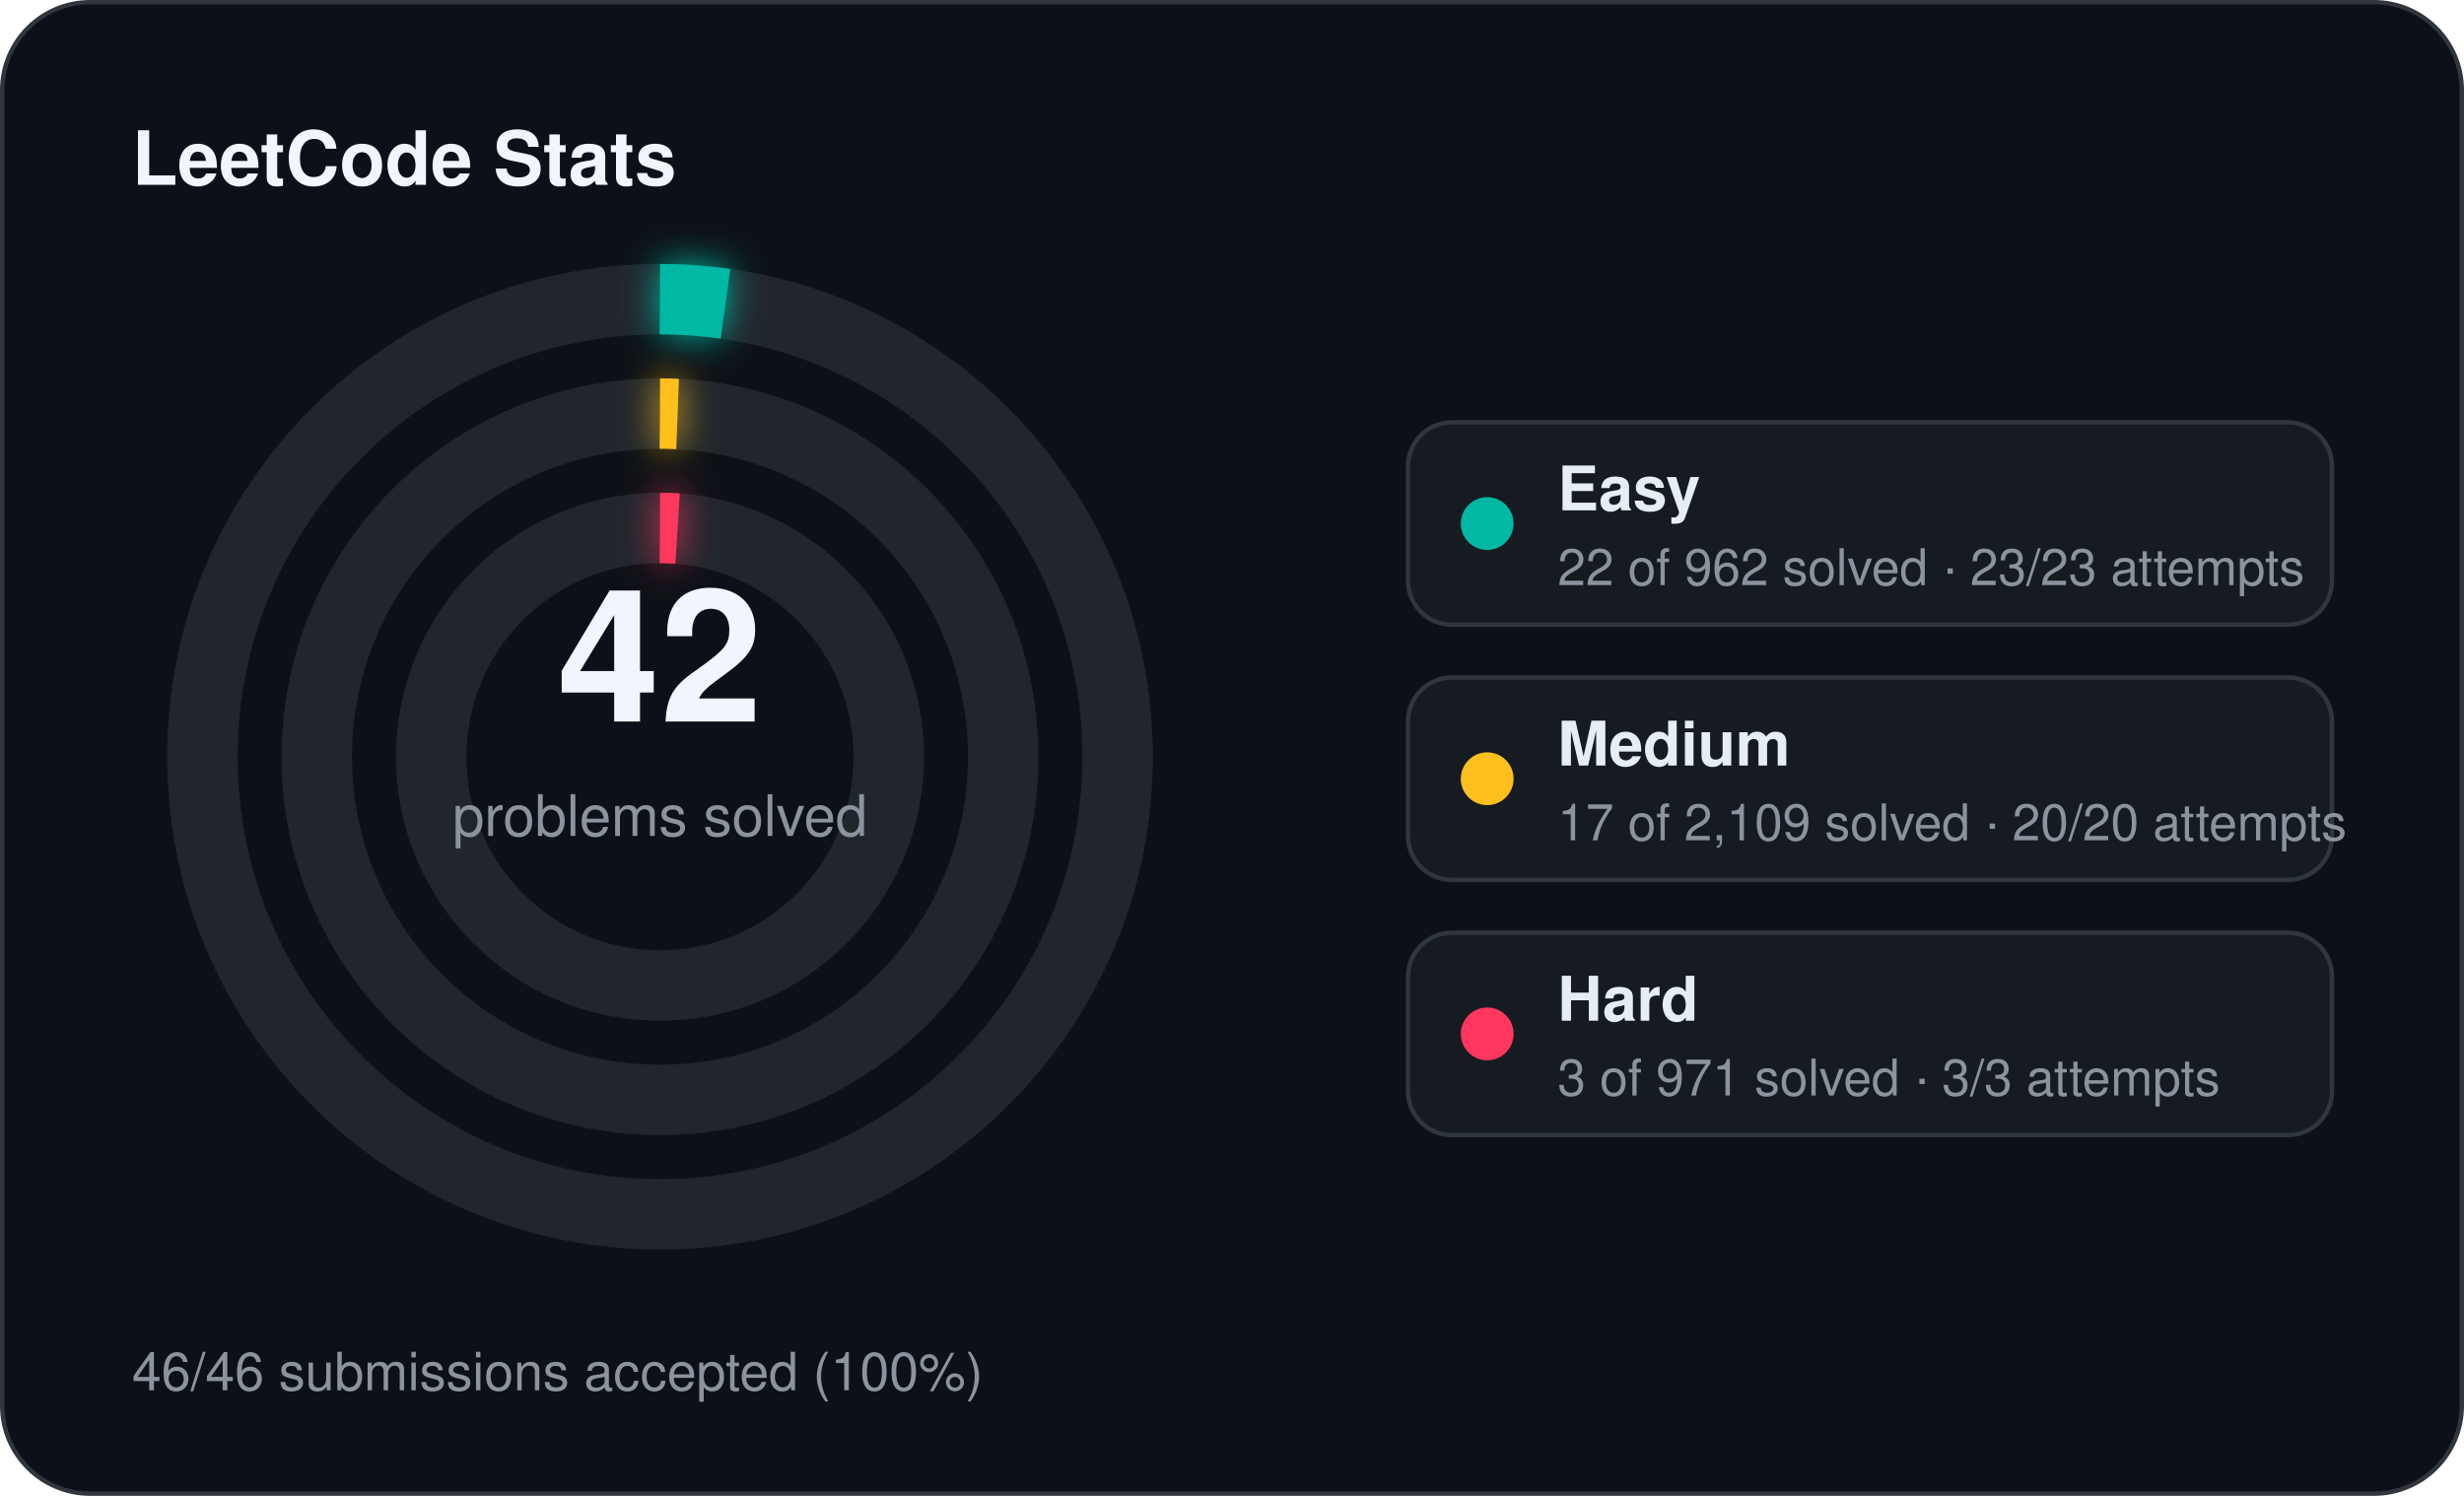
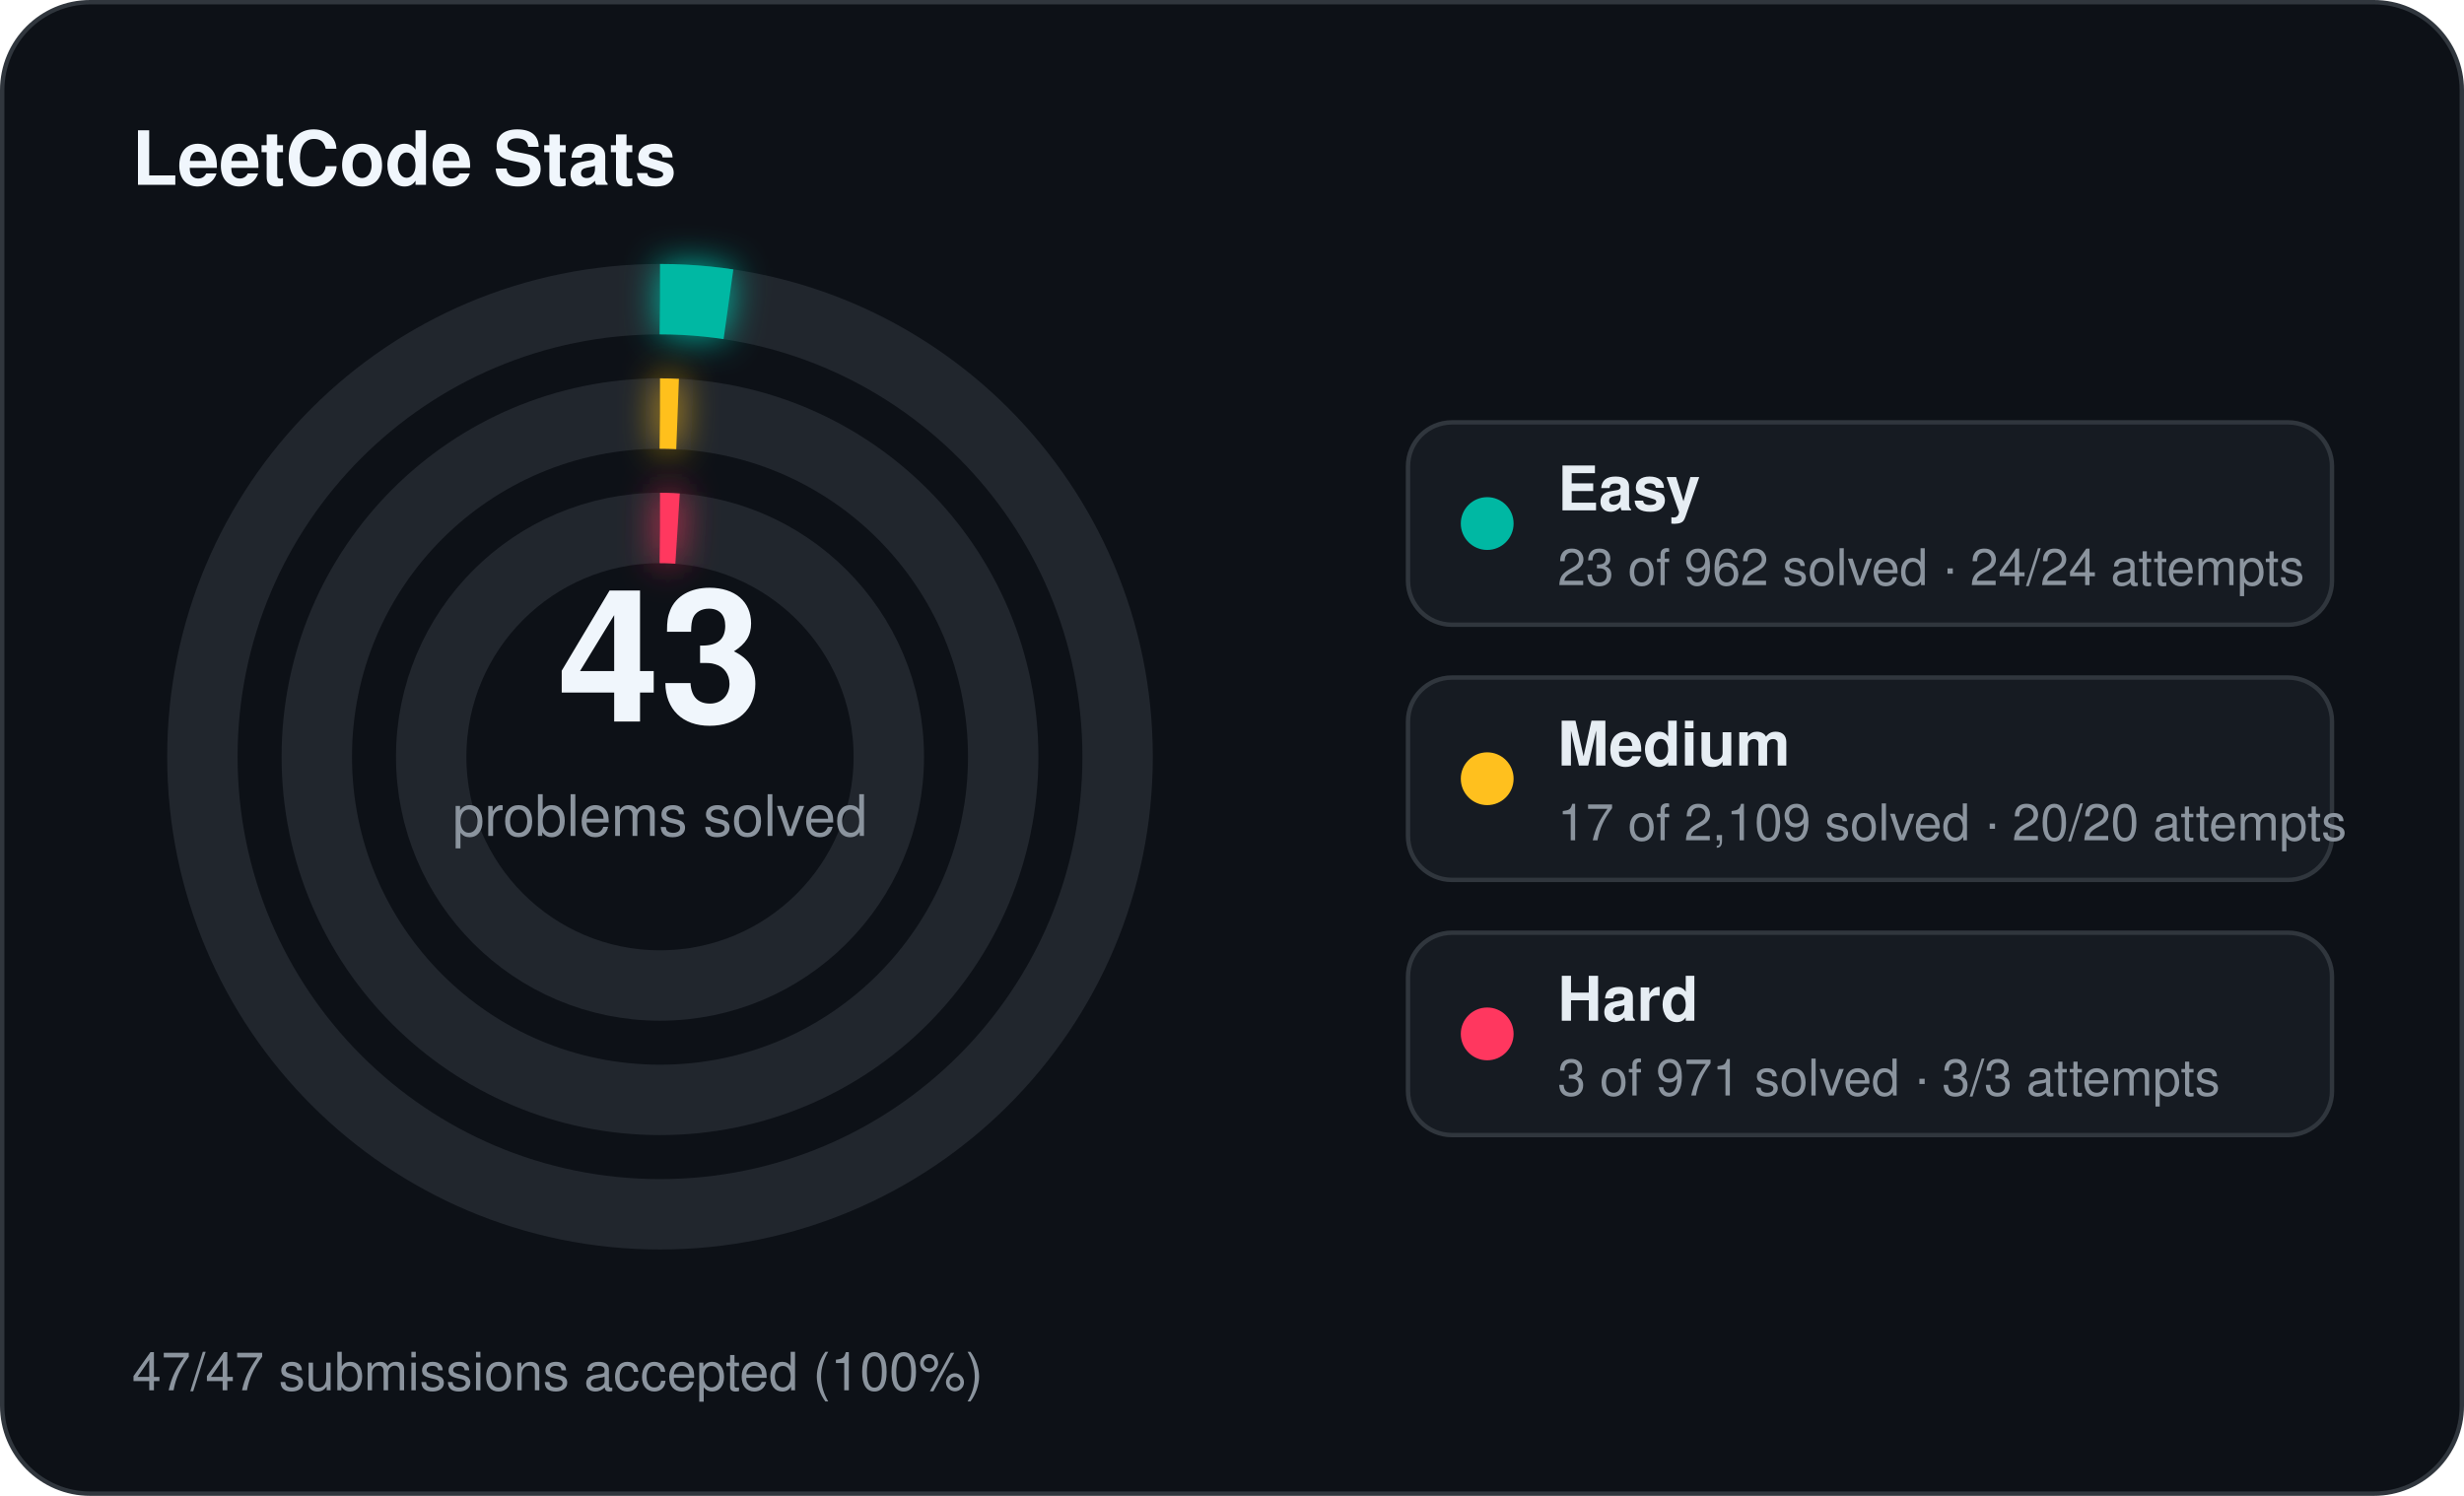
<svg xmlns="http://www.w3.org/2000/svg" width="560" height="340" viewBox="0 0 560 340">
  <defs>
    <filter id="stats-glow" x="-60%" y="-60%" width="220%" height="220%">
      <feGaussianBlur stdDeviation="4" result="blur" />
      <feMerge>
        <feMergeNode in="blur" />
        <feMergeNode in="SourceGraphic" />
      </feMerge>
    </filter>
  </defs>
  <rect x="0.5" y="0.5" width="559" height="339" rx="20" fill="#0d1117" stroke="#30363d" stroke-width="1" />
  <text x="30" y="42" fill="#f0f6fc" font-family="Segoe UI, Helvetica, Arial, sans-serif" font-size="17" font-weight="700">LeetCode Stats</text>
  <circle cx="150" cy="172" r="104" fill="none" stroke="#21262d" stroke-width="16" />
-   <circle cx="150" cy="172" r="104" fill="none" stroke="#00b8a3" stroke-width="16" stroke-linecap="butt" stroke-dasharray="14.94 653.45" transform="rotate(-90 150 172)" filter="url(#stats-glow)" />
+   <circle cx="150" cy="172" r="104" fill="none" stroke="#00b8a3" stroke-width="16" stroke-linecap="butt" stroke-dasharray="15.62 653.45" transform="rotate(-90 150 172)" filter="url(#stats-glow)" />
  <circle cx="150" cy="172" r="78" fill="none" stroke="#21262d" stroke-width="16" />
  <circle cx="150" cy="172" r="78" fill="none" stroke="#ffc01e" stroke-width="16" stroke-linecap="butt" stroke-dasharray="4.00 490.09" transform="rotate(-90 150 172)" filter="url(#stats-glow)" />
  <circle cx="150" cy="172" r="52" fill="none" stroke="#21262d" stroke-width="16" />
  <circle cx="150" cy="172" r="52" fill="none" stroke="#ff375f" stroke-width="16" stroke-linecap="butt" stroke-dasharray="4.00 326.73" transform="rotate(-90 150 172)" filter="url(#stats-glow)" />
-   <text x="150" y="164" text-anchor="middle" fill="#f0f6fc" font-family="Segoe UI, Helvetica, Arial, sans-serif" font-size="42" font-weight="700">42</text>
+   <text x="150" y="164" text-anchor="middle" fill="#f0f6fc" font-family="Segoe UI, Helvetica, Arial, sans-serif" font-size="42" font-weight="700">43</text>
  <text x="150" y="190" text-anchor="middle" fill="#8b949e" font-family="Segoe UI, Helvetica, Arial, sans-serif" font-size="13">problems solved</text>
  <rect x="320" y="96" width="210" height="46" rx="10" fill="#161b22" stroke="#30363d" stroke-width="1" />
  <circle cx="338" cy="119" r="6" fill="#00b8a3" />
  <text x="354" y="116" fill="#e6edf3" font-family="Segoe UI, Helvetica, Arial, sans-serif" font-size="14" font-weight="600">Easy</text>
-   <text x="354" y="133" fill="#8b949e" font-family="Segoe UI, Helvetica, Arial, sans-serif" font-size="11.5">22 of 962 solved · 23/23 attempts</text>
+   <text x="354" y="133" fill="#8b949e" font-family="Segoe UI, Helvetica, Arial, sans-serif" font-size="11.5">23 of 962 solved · 24/24 attempts</text>
  <rect x="320" y="154" width="210" height="46" rx="10" fill="#161b22" stroke="#30363d" stroke-width="1" />
  <circle cx="338" cy="177" r="6" fill="#ffc01e" />
  <text x="354" y="174" fill="#e6edf3" font-family="Segoe UI, Helvetica, Arial, sans-serif" font-size="14" font-weight="600">Medium</text>
  <text x="354" y="191" fill="#8b949e" font-family="Segoe UI, Helvetica, Arial, sans-serif" font-size="11.5">17 of 2,109 solved · 20/20 attempts</text>
  <rect x="320" y="212" width="210" height="46" rx="10" fill="#161b22" stroke="#30363d" stroke-width="1" />
  <circle cx="338" cy="235" r="6" fill="#ff375f" />
  <text x="354" y="232" fill="#e6edf3" font-family="Segoe UI, Helvetica, Arial, sans-serif" font-size="14" font-weight="600">Hard</text>
  <text x="354" y="249" fill="#8b949e" font-family="Segoe UI, Helvetica, Arial, sans-serif" font-size="11.5">3 of 971 solved · 3/3 attempts</text>
-   <text x="30" y="316" fill="#8b949e" font-family="Segoe UI, Helvetica, Arial, sans-serif" font-size="12">46/46 submissions accepted (100%)</text>
+   <text x="30" y="316" fill="#8b949e" font-family="Segoe UI, Helvetica, Arial, sans-serif" font-size="12">47/47 submissions accepted (100%)</text>
</svg>
